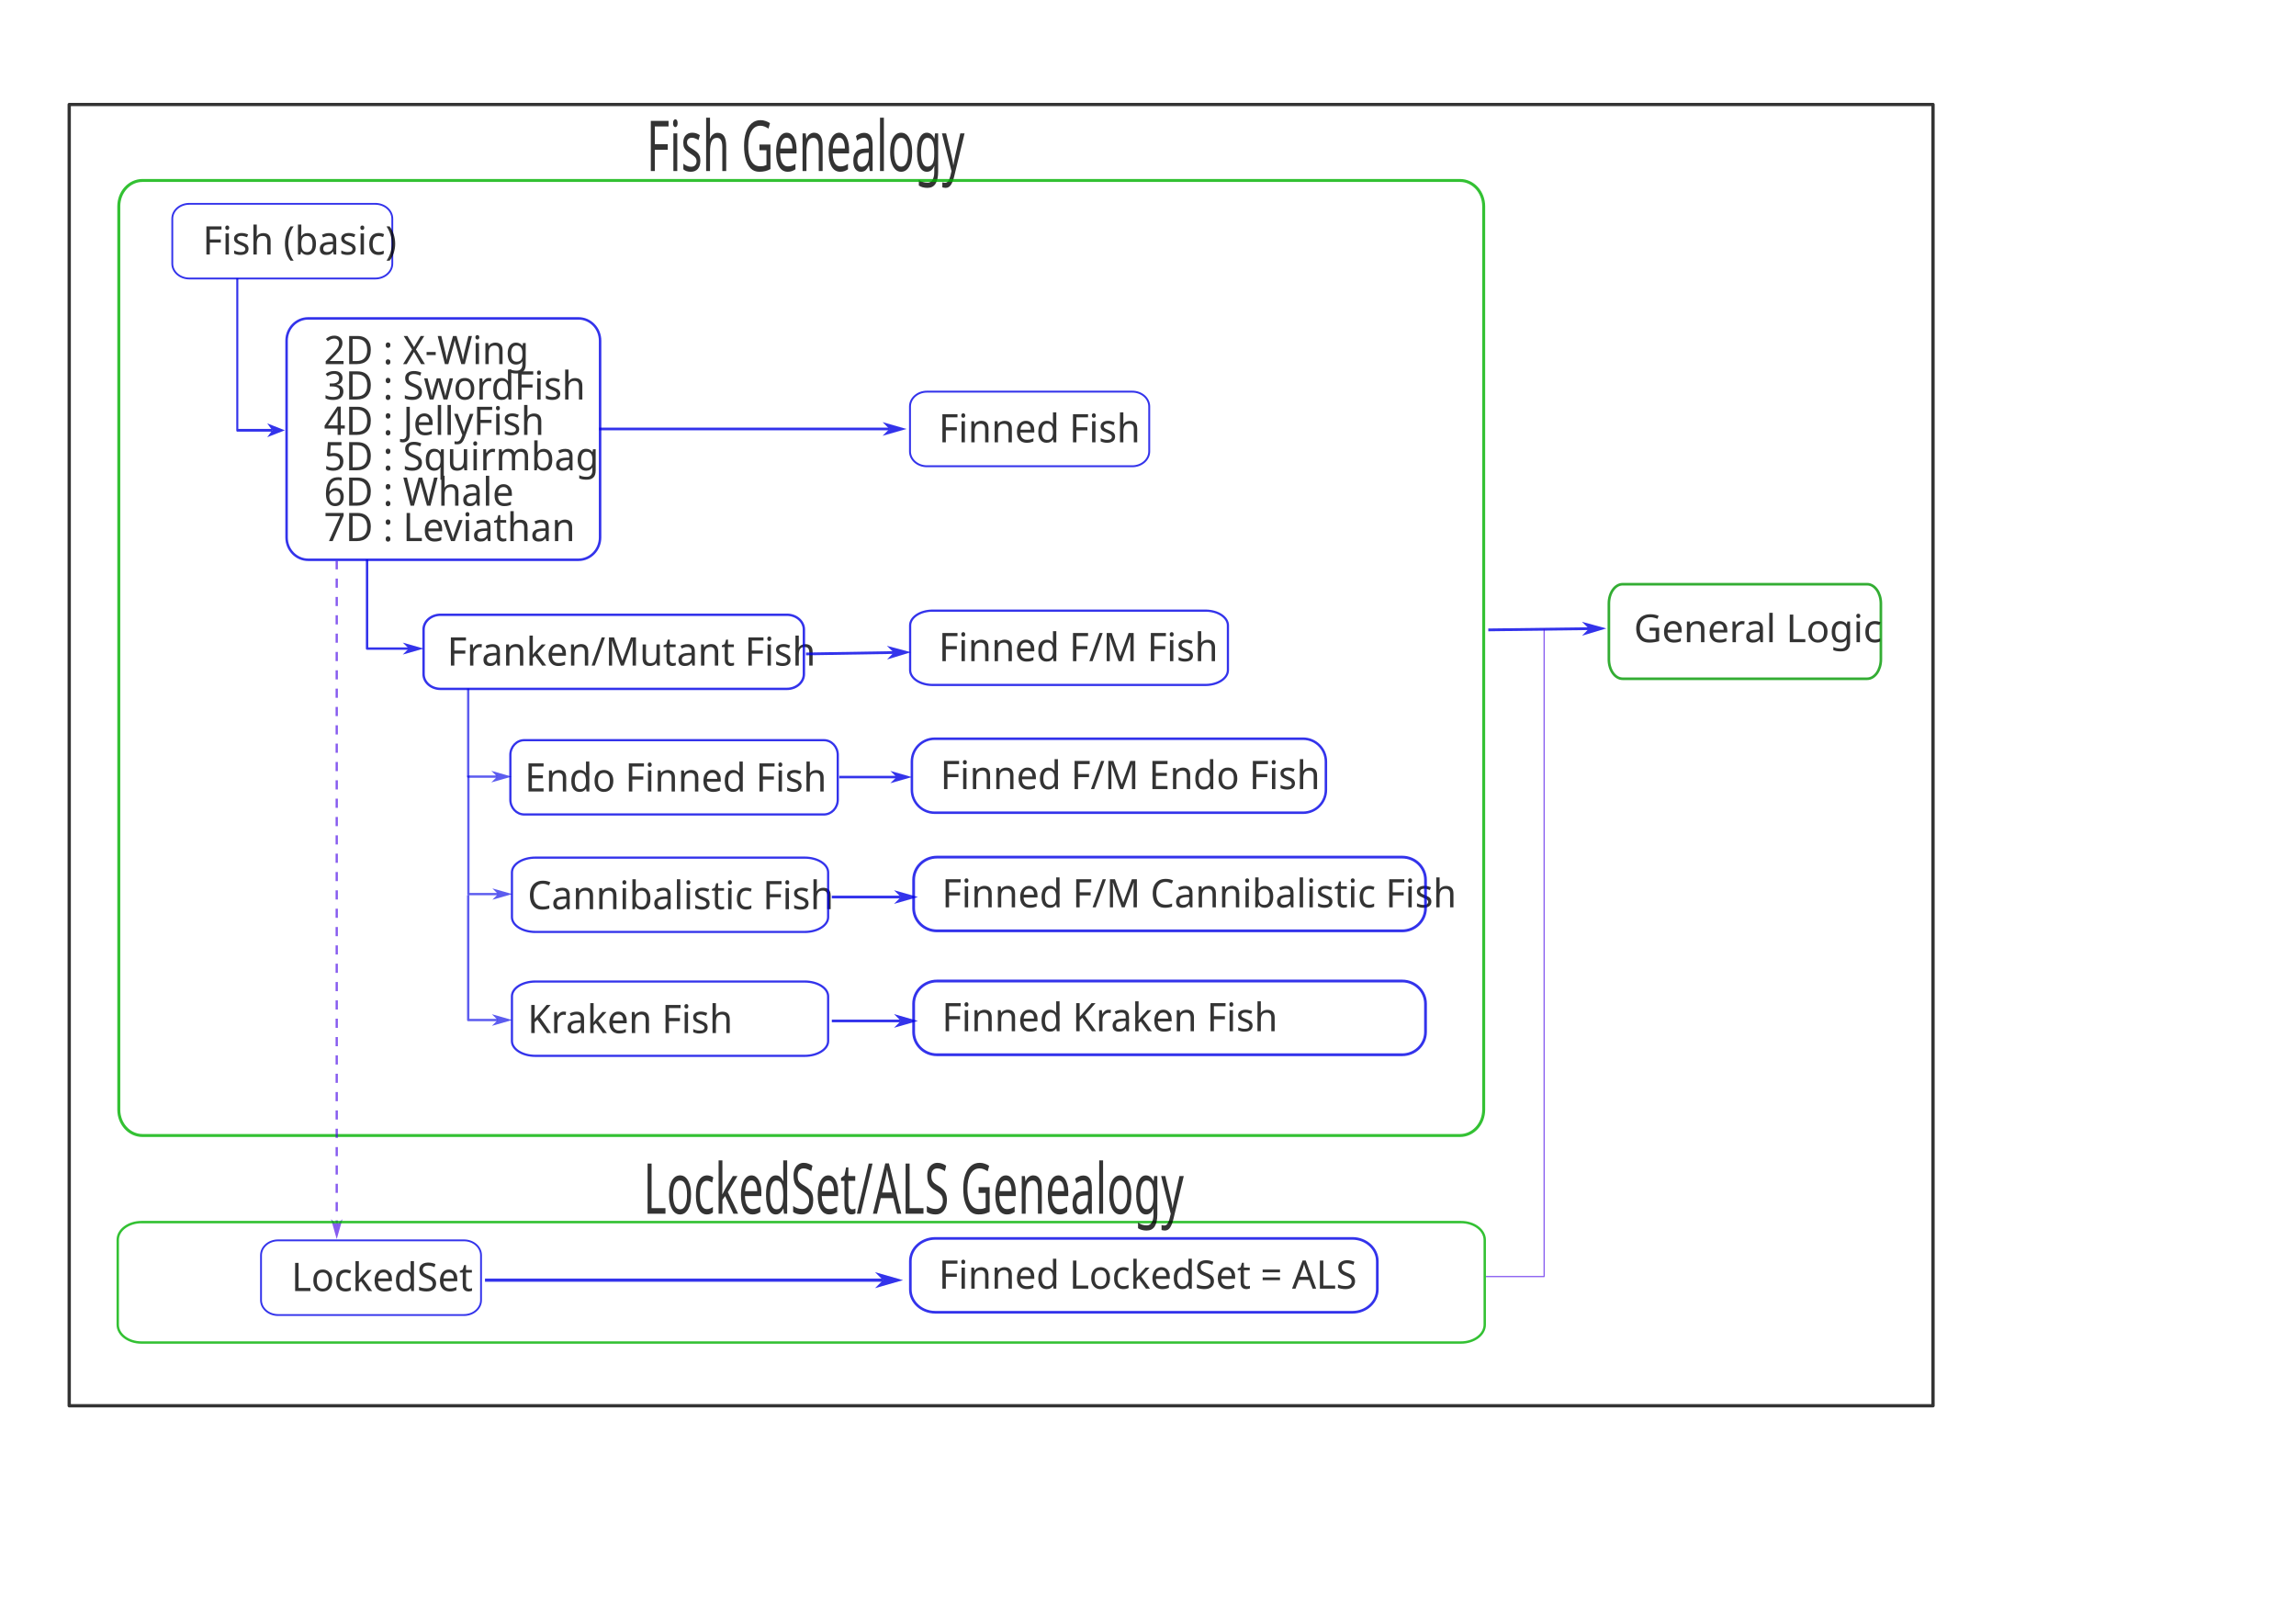
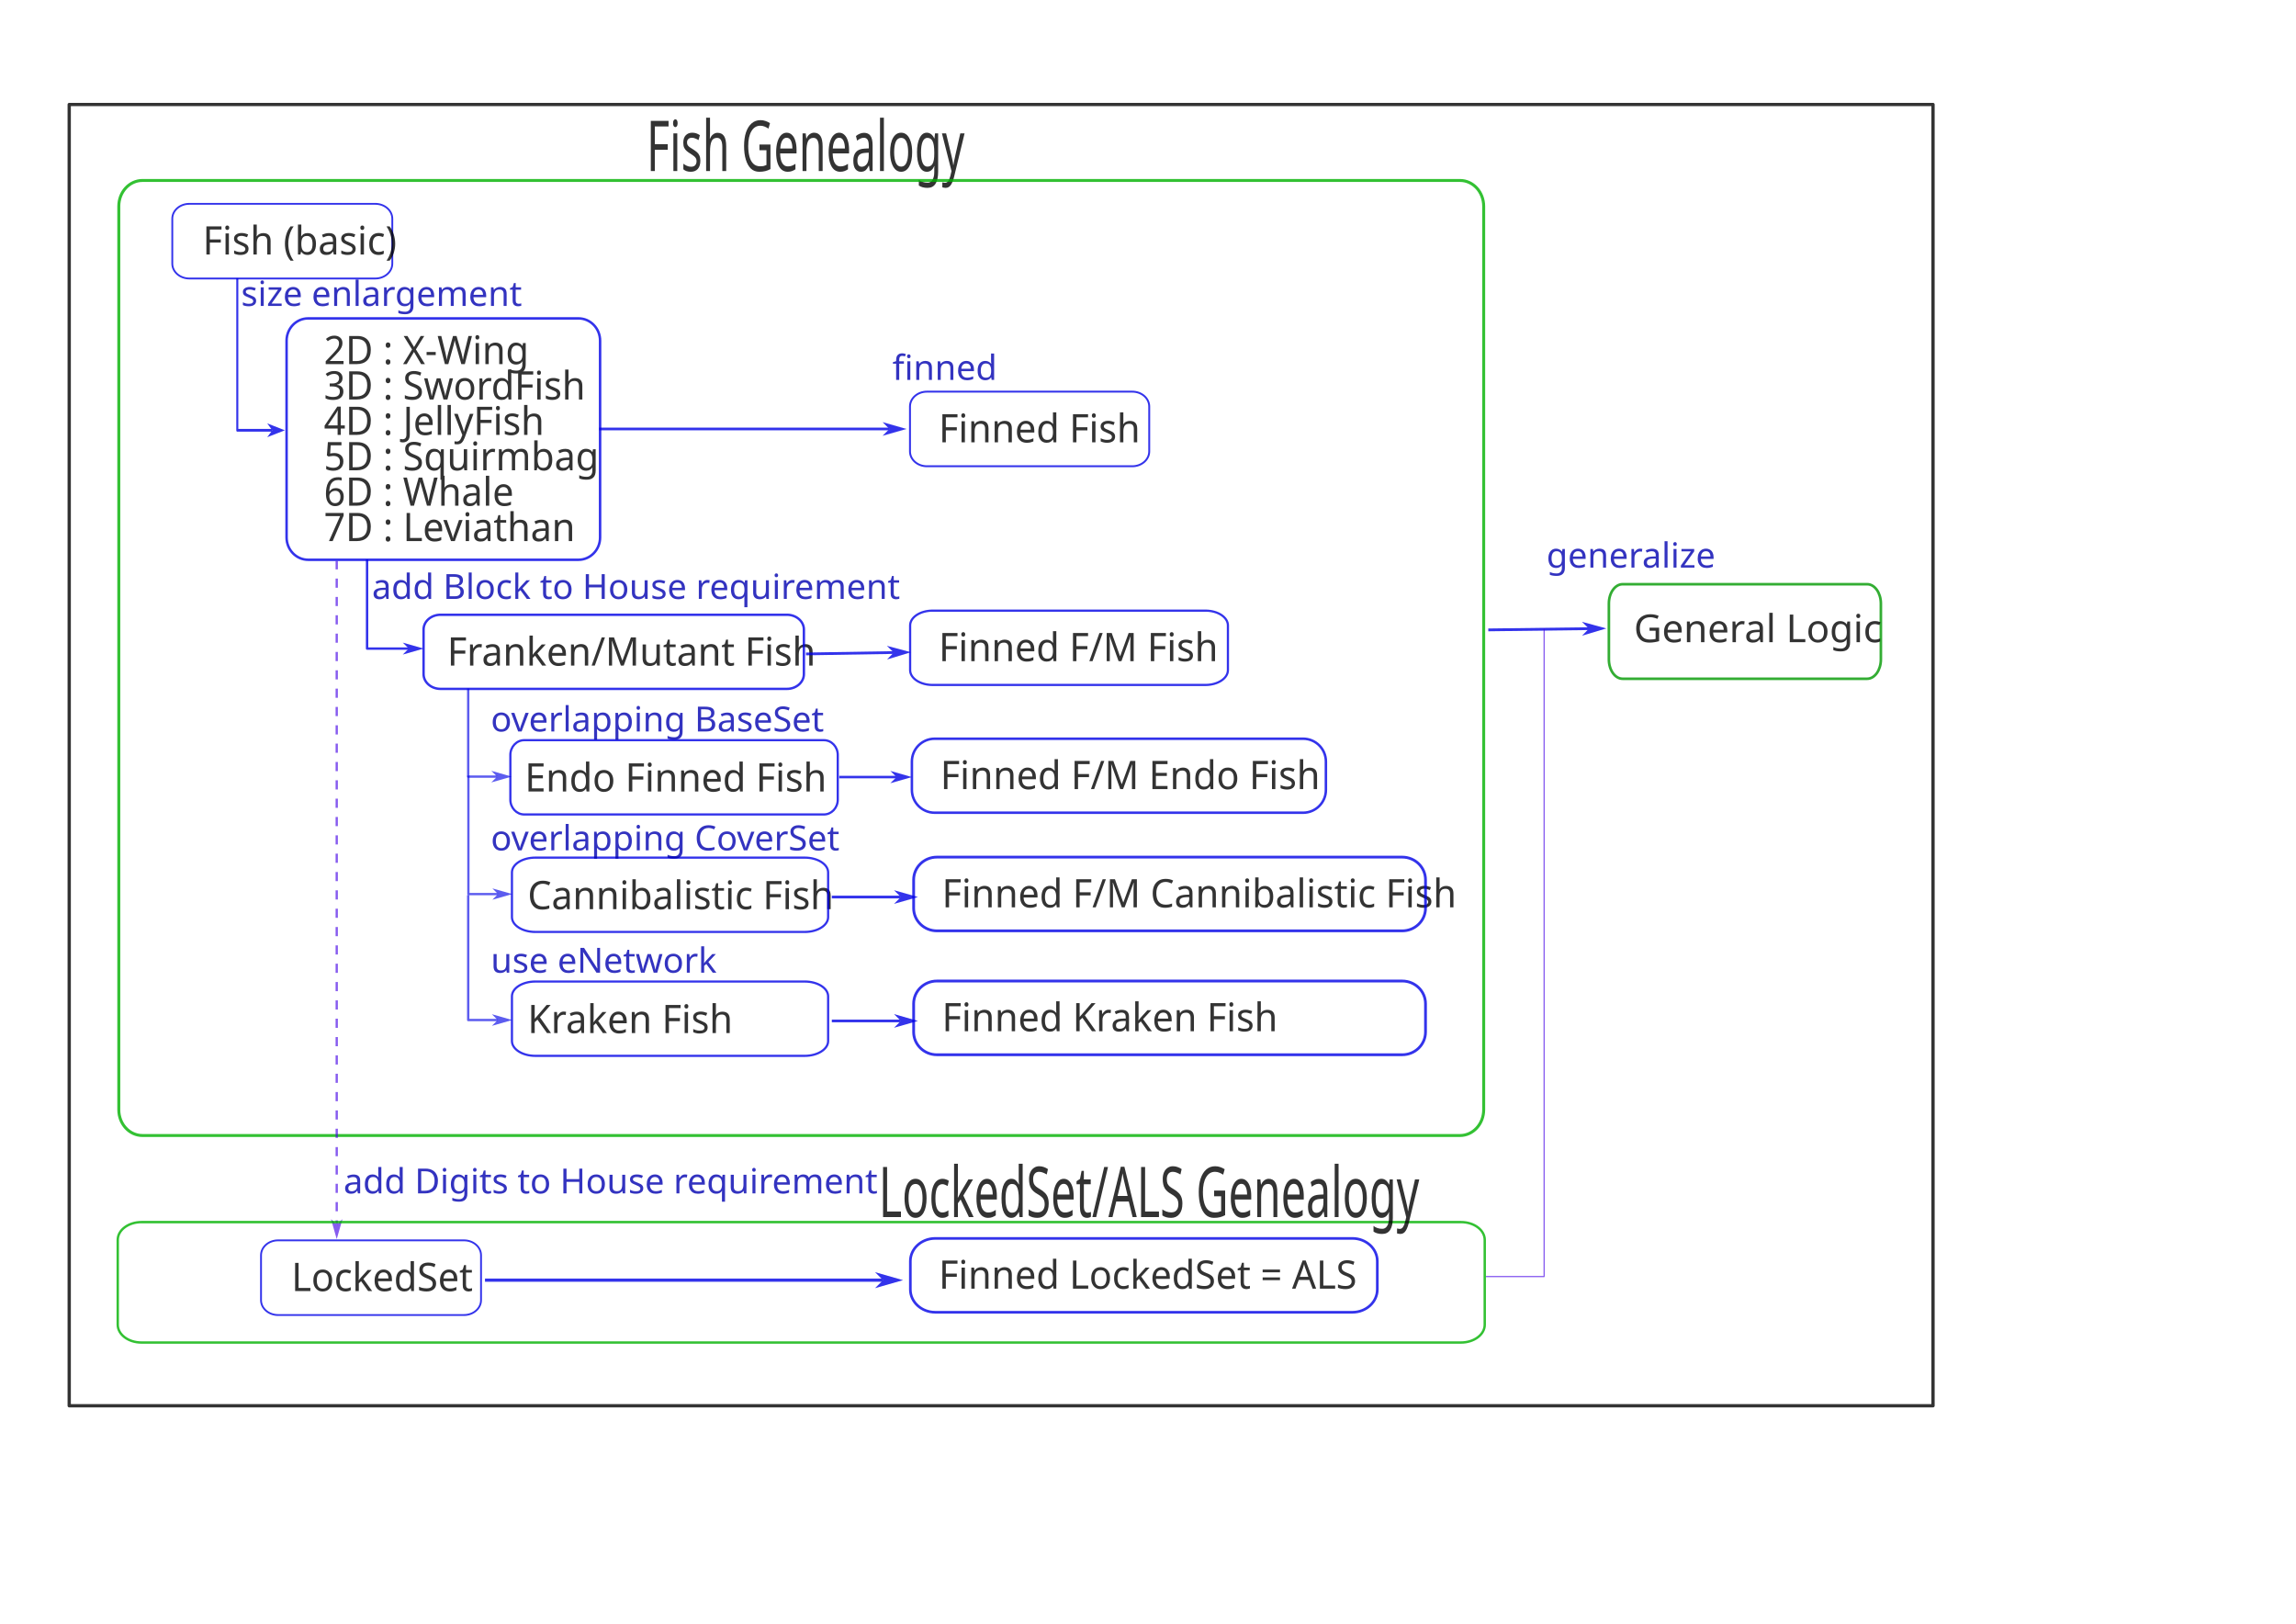
<svg xmlns="http://www.w3.org/2000/svg" width="420mm" height="297mm" viewBox="0 0 420 297" version="1.1" id="svg17372">
  <defs id="defs17369">
    <marker style="overflow:visible" id="marker14" refX="0" refY="0" orient="auto-start-reverse" markerWidth="1" markerHeight="1" viewBox="0 0 1 1" preserveAspectRatio="xMidYMid">
      <path style="fill:context-stroke;fill-rule:evenodd;stroke:none" d="M 0,0 5,-5 -12.5,0 5,5 Z" transform="scale(-0.5)" id="path14" />
    </marker>
    <marker style="overflow:visible" id="marker13" refX="0" refY="0" orient="auto-start-reverse" markerWidth="1" markerHeight="1" viewBox="0 0 1 1" preserveAspectRatio="xMidYMid">
      <path style="fill:context-stroke;fill-rule:evenodd;stroke:none" d="M 0,0 5,-5 -12.5,0 5,5 Z" transform="scale(-0.5)" id="path13" />
    </marker>
    <rect x="5.506" y="34.606" width="1.573" height="291.009" id="rect51" />
    <marker style="overflow:visible" id="marker48" refX="0" refY="0" orient="auto-start-reverse" markerWidth="1" markerHeight="1" viewBox="0 0 1 1" preserveAspectRatio="xMidYMid">
      <path style="fill:context-stroke;fill-rule:evenodd;stroke:none" d="M 0,0 5,-5 -12.5,0 5,5 Z" transform="scale(-0.5)" id="path48" />
    </marker>
    <marker style="overflow:visible" id="marker47" refX="0" refY="0" orient="auto-start-reverse" markerWidth="1" markerHeight="1" viewBox="0 0 1 1" preserveAspectRatio="xMidYMid">
      <path style="fill:context-stroke;fill-rule:evenodd;stroke:none" d="M 0,0 5,-5 -12.5,0 5,5 Z" transform="scale(-0.5)" id="path47" />
    </marker>
    <marker style="overflow:visible" id="marker44" refX="0" refY="0" orient="auto-start-reverse" markerWidth="1" markerHeight="1" viewBox="0 0 1 1" preserveAspectRatio="xMidYMid">
      <path style="fill:context-stroke;fill-rule:evenodd;stroke:none" d="M 0,0 5,-5 -12.5,0 5,5 Z" transform="scale(-0.5)" id="path44" />
    </marker>
    <marker style="overflow:visible" id="marker43" refX="0" refY="0" orient="auto-start-reverse" markerWidth="1" markerHeight="1" viewBox="0 0 1 1" preserveAspectRatio="xMidYMid">
      <path style="fill:context-stroke;fill-rule:evenodd;stroke:none" d="M 0,0 5,-5 -12.5,0 5,5 Z" transform="scale(-0.5)" id="path43" />
    </marker>
    <marker style="overflow:visible" id="marker42" refX="0" refY="0" orient="auto-start-reverse" markerWidth="1" markerHeight="1" viewBox="0 0 1 1" preserveAspectRatio="xMidYMid">
      <path style="fill:context-stroke;fill-rule:evenodd;stroke:none" d="M 0,0 5,-5 -12.5,0 5,5 Z" transform="scale(-0.5)" id="path42" />
    </marker>
    <marker style="overflow:visible" id="DartArrow" refX="0" refY="0" orient="auto-start-reverse" markerWidth="1" markerHeight="1" viewBox="0 0 1 1" preserveAspectRatio="xMidYMid">
      <path style="fill:context-stroke;fill-rule:evenodd;stroke:none" d="M 0,0 5,-5 -12.5,0 5,5 Z" transform="scale(-0.5)" id="path6" />
    </marker>
    <rect x="127.358" y="494.415" width="332.576" height="70.631" id="rect24" />
    <rect x="347.592" y="499.976" width="182.416" height="52.834" id="rect23" />
    <rect x="93.988" y="176.514" width="291.134" height="166.772" id="rect15" />
    <rect x="55.696" y="327.052" width="419.015" height="153.488" id="rect109" />
  </defs>
  <g id="layer1">
    <text xml:space="preserve" id="text1593" x="18.234" y="36.83" style="font-size:1.137px;fill:#000100;fill-opacity:1;stroke-width:0.095" />
    <text xml:space="preserve" style="font-size:5.644px;line-height:0.9;font-family:'MS UI Gothic';-inkscape-font-specification:'MS UI Gothic, Normal';opacity:0.8;fill:#00ff00;fill-opacity:1;stroke:#00aa00;stroke-width:0.5;stroke-linejoin:round;stroke-miterlimit:0.5;stroke-opacity:1;paint-order:stroke fill markers" x="33.185" y="12.435" id="text5469">
      <tspan id="tspan5467" style="stroke-width:0.5" x="33.185" y="12.435" />
    </text>
    <text xml:space="preserve" id="text6297" x="99.512" y="34.501" style="font-size:1.137px;fill:#000100;fill-opacity:1;stroke:#00aa00;stroke-width:0.095;stroke-opacity:1">
      <tspan id="tspan6299" x="99.512" y="34.501" />
      <tspan id="tspan6301" x="99.512" y="35.922">	</tspan>
    </text>
    <text xml:space="preserve" style="font-size:5.644px;line-height:0.9;font-family:'MS UI Gothic';-inkscape-font-specification:'MS UI Gothic, Normal';opacity:0.8;fill:#004918;fill-opacity:1;stroke:none;stroke-width:0.3;stroke-linejoin:round;stroke-miterlimit:0.5;stroke-dasharray:none;stroke-opacity:1;paint-order:normal" x="47.314" y="129.585" id="text71">
      <tspan id="tspan71" style="stroke-width:0.3" x="47.314" y="129.585" />
    </text>
    <text xml:space="preserve" style="font-size:5.644px;line-height:0.9;font-family:'MS UI Gothic';-inkscape-font-specification:'MS UI Gothic, Normal';opacity:0.8;fill:#004918;fill-opacity:1;stroke:none;stroke-width:0.3;stroke-linejoin:round;stroke-miterlimit:0.5;stroke-dasharray:none;stroke-opacity:1;paint-order:normal" x="40.65" y="141.337" id="text72">
      <tspan id="tspan72" style="stroke-width:0.3" x="40.65" y="141.337" />
    </text>
    <text xml:space="preserve" transform="scale(0.2645833)" id="text109" style="font-size:21.333px;line-height:0.9;font-family:'MS UI Gothic';-inkscape-font-specification:'MS UI Gothic, Normal';white-space:pre;shape-inside:url(#rect109);display:inline;opacity:0.8;fill:#000000;fill-opacity:1;stroke:none;stroke-width:1.134;stroke-linejoin:round;stroke-miterlimit:0.5;stroke-dasharray:none;stroke-opacity:1" />
    <text xml:space="preserve" style="font-style:normal;font-variant:normal;font-weight:normal;font-stretch:normal;font-size:7.056px;line-height:0.9;font-family:'MS UI Gothic';-inkscape-font-specification:'MS UI Gothic, Normal';font-variant-ligatures:normal;font-variant-caps:normal;font-variant-numeric:normal;font-variant-east-asian:normal;opacity:0.8;fill:#000000;fill-opacity:1;stroke:none;stroke-width:0.5;stroke-linejoin:round;stroke-miterlimit:0.5;stroke-dasharray:none" x="62.927" y="50.494" id="text4">
      <tspan id="tspan4" style="stroke-width:0.5" x="62.927" y="50.494" />
      <tspan style="stroke-width:0.5" id="tspan5" x="62.927" y="56.844" />
    </text>
    <text xml:space="preserve" transform="scale(0.2645833)" id="text15" style="font-style:normal;font-variant:normal;font-weight:normal;font-stretch:normal;font-size:26.667px;line-height:0.9;font-family:'MS UI Gothic';-inkscape-font-specification:'MS UI Gothic, Normal';font-variant-ligatures:normal;font-variant-caps:normal;font-variant-numeric:normal;font-variant-east-asian:normal;white-space:pre;shape-inside:url(#rect15);display:inline;opacity:0.8;fill:#000000;fill-opacity:1;stroke:none;stroke-width:1.89;stroke-linejoin:round;stroke-miterlimit:0.5;stroke-dasharray:none" />
    <text xml:space="preserve" transform="scale(0.2645833)" id="text22" style="font-style:normal;font-variant:normal;font-weight:normal;font-stretch:normal;font-size:26.667px;line-height:0.9;font-family:'MS UI Gothic';-inkscape-font-specification:'MS UI Gothic, Normal';font-variant-ligatures:normal;font-variant-caps:normal;font-variant-numeric:normal;font-variant-east-asian:normal;white-space:pre;shape-inside:url(#rect23);display:inline;opacity:0.8;fill:none;fill-opacity:1;stroke:#0000e6;stroke-width:1.89;stroke-linejoin:round;stroke-miterlimit:0.5;stroke-dasharray:none;stroke-opacity:1" />
    <text xml:space="preserve" transform="scale(0.2645833)" id="text23" style="font-style:normal;font-variant:normal;font-weight:normal;font-stretch:normal;font-size:26.667px;line-height:0.9;font-family:'MS UI Gothic';-inkscape-font-specification:'MS UI Gothic, Normal';font-variant-ligatures:normal;font-variant-caps:normal;font-variant-numeric:normal;font-variant-east-asian:normal;white-space:pre;shape-inside:url(#rect24);display:inline;opacity:0.8;fill:none;fill-opacity:1;stroke:#0000e6;stroke-width:1.89;stroke-linejoin:round;stroke-miterlimit:0.5;stroke-dasharray:none;stroke-opacity:1" />
    <text xml:space="preserve" transform="scale(0.2645833)" id="text51" style="font-style:normal;font-variant:normal;font-weight:normal;font-stretch:normal;font-size:26.667px;line-height:0.9;font-family:'MS UI Gothic';-inkscape-font-specification:'MS UI Gothic, Normal';font-variant-ligatures:normal;font-variant-caps:normal;font-variant-numeric:normal;font-variant-east-asian:normal;white-space:pre;shape-inside:url(#rect51);display:inline;opacity:0.8;fill:#000000;fill-opacity:1;stroke:none;stroke-width:1.89;stroke-linejoin:round;stroke-miterlimit:0.5;stroke-dasharray:none;stroke-opacity:1" />
    <text xml:space="preserve" style="font-style:normal;font-variant:normal;font-weight:normal;font-stretch:normal;font-size:10.211px;line-height:0.9;font-family:'MS UI Gothic';-inkscape-font-specification:'MS UI Gothic, Normal';font-variant-ligatures:normal;font-variant-caps:normal;font-variant-numeric:normal;font-variant-east-asian:normal;opacity:0.8;fill:#000000;fill-opacity:1;stroke:none;stroke-width:0.298;stroke-linejoin:round;stroke-miterlimit:0.5;stroke-dasharray:none" x="148.573" y="24.9" id="text1" transform="scale(0.7960115,1.256263)">
      <tspan id="tspan1" style="font-style:normal;font-variant:normal;font-weight:normal;font-stretch:normal;font-size:10.211px;font-family:'MS UI Gothic';-inkscape-font-specification:'MS UI Gothic, Normal';font-variant-ligatures:normal;font-variant-caps:normal;font-variant-numeric:normal;font-variant-east-asian:normal;fill:#000000;fill-opacity:1;stroke:none;stroke-width:0.298;stroke-dasharray:none" x="148.573" y="24.9">Fish Genealogy</tspan>
    </text>
    <text xml:space="preserve" style="font-style:normal;font-variant:normal;font-weight:normal;font-stretch:normal;font-size:7.056px;line-height:0.9;font-family:'MS UI Gothic';-inkscape-font-specification:'MS UI Gothic, Normal';font-variant-ligatures:normal;font-variant-caps:normal;font-variant-numeric:normal;font-variant-east-asian:normal;opacity:0.8;fill:#000000;fill-opacity:1;stroke:none;stroke-width:0.206;stroke-linejoin:round;stroke-miterlimit:0.5;stroke-dasharray:none" x="83.405" y="119.392" id="text17" transform="scale(0.9807978,1.019578)">
      <tspan id="tspan17" style="font-style:normal;font-variant:normal;font-weight:normal;font-stretch:normal;font-size:7.056px;font-family:'MS UI Gothic';-inkscape-font-specification:'MS UI Gothic, Normal';font-variant-ligatures:normal;font-variant-caps:normal;font-variant-numeric:normal;font-variant-east-asian:normal;fill:#000000;fill-opacity:1;stroke:none;stroke-width:0.206;stroke-dasharray:none" x="83.405" y="119.392">Franken/Mutant Fish</tspan>
    </text>
    <rect style="opacity:0.8;fill:none;fill-opacity:1;stroke:#0000e6;stroke-width:0.437;stroke-linejoin:round;stroke-miterlimit:0.5;stroke-dasharray:none;stroke-opacity:1" id="rect21" width="69.571" height="13.554" x="77.482" y="112.438" ry="2.7" rx="3.093" />
    <text xml:space="preserve" style="font-style:normal;font-variant:normal;font-weight:normal;font-stretch:normal;font-size:7.056px;line-height:0.9;font-family:'MS UI Gothic';-inkscape-font-specification:'MS UI Gothic, Normal';font-variant-ligatures:normal;font-variant-caps:normal;font-variant-numeric:normal;font-variant-east-asian:normal;opacity:0.8;fill:#000000;fill-opacity:1;stroke:none;stroke-width:0.206;stroke-linejoin:round;stroke-miterlimit:0.5;stroke-dasharray:none" x="175.08" y="79.346" id="text18" transform="scale(0.9807978,1.019578)">
      <tspan id="tspan18" style="font-style:normal;font-variant:normal;font-weight:normal;font-stretch:normal;font-size:7.056px;font-family:'MS UI Gothic';-inkscape-font-specification:'MS UI Gothic, Normal';font-variant-ligatures:normal;font-variant-caps:normal;font-variant-numeric:normal;font-variant-east-asian:normal;fill:#000000;fill-opacity:1;stroke:none;stroke-width:0.206;stroke-dasharray:none" x="175.08" y="79.346">Finned Fish</tspan>
    </text>
    <rect style="opacity:0.8;fill:none;fill-opacity:1;stroke:#0000e6;stroke-width:0.347;stroke-linejoin:round;stroke-miterlimit:0.5;stroke-dasharray:none;stroke-opacity:1" id="rect22" width="43.763" height="13.643" x="166.461" y="71.633" ry="2.718" rx="3.089" />
    <text xml:space="preserve" style="font-style:normal;font-variant:normal;font-weight:normal;font-stretch:normal;font-size:7.056px;line-height:0.9;font-family:'MS UI Gothic';-inkscape-font-specification:'MS UI Gothic, Normal';font-variant-ligatures:normal;font-variant-caps:normal;font-variant-numeric:normal;font-variant-east-asian:normal;opacity:0.8;fill:#000000;fill-opacity:1;stroke:none;stroke-width:0.206;stroke-linejoin:round;stroke-miterlimit:0.5;stroke-dasharray:none" x="60.403" y="65.315" id="text3" transform="scale(0.9807978,1.019578)">
      <tspan id="tspan3" style="font-style:normal;font-variant:normal;font-weight:normal;font-stretch:normal;font-size:7.056px;font-family:'MS UI Gothic';-inkscape-font-specification:'MS UI Gothic, Normal';font-variant-ligatures:normal;font-variant-caps:normal;font-variant-numeric:normal;font-variant-east-asian:normal;fill:#000000;fill-opacity:1;stroke:none;stroke-width:0.206;stroke-dasharray:none" x="60.403" y="65.315">2D : X-Wing</tspan>
      <tspan style="font-style:normal;font-variant:normal;font-weight:normal;font-stretch:normal;font-size:7.056px;font-family:'MS UI Gothic';-inkscape-font-specification:'MS UI Gothic, Normal';font-variant-ligatures:normal;font-variant-caps:normal;font-variant-numeric:normal;font-variant-east-asian:normal;fill:#000000;fill-opacity:1;stroke:none;stroke-width:0.206;stroke-dasharray:none" x="60.403" y="71.665" id="tspan7">3D : SwordFish</tspan>
      <tspan style="font-style:normal;font-variant:normal;font-weight:normal;font-stretch:normal;font-size:7.056px;font-family:'MS UI Gothic';-inkscape-font-specification:'MS UI Gothic, Normal';font-variant-ligatures:normal;font-variant-caps:normal;font-variant-numeric:normal;font-variant-east-asian:normal;fill:#000000;fill-opacity:1;stroke:none;stroke-width:0.206;stroke-dasharray:none" x="60.403" y="78.015" id="tspan8">4D : JellyFish</tspan>
      <tspan style="font-style:normal;font-variant:normal;font-weight:normal;font-stretch:normal;font-size:7.056px;font-family:'MS UI Gothic';-inkscape-font-specification:'MS UI Gothic, Normal';font-variant-ligatures:normal;font-variant-caps:normal;font-variant-numeric:normal;font-variant-east-asian:normal;fill:#000000;fill-opacity:1;stroke:none;stroke-width:0.206;stroke-dasharray:none" x="60.403" y="84.365" id="tspan9">5D : Squirmbag</tspan>
      <tspan style="font-style:normal;font-variant:normal;font-weight:normal;font-stretch:normal;font-size:7.056px;font-family:'MS UI Gothic';-inkscape-font-specification:'MS UI Gothic, Normal';font-variant-ligatures:normal;font-variant-caps:normal;font-variant-numeric:normal;font-variant-east-asian:normal;fill:#000000;fill-opacity:1;stroke:none;stroke-width:0.206;stroke-dasharray:none" x="60.403" y="90.715" id="tspan10">6D : Whale</tspan>
      <tspan style="font-style:normal;font-variant:normal;font-weight:normal;font-stretch:normal;font-size:7.056px;font-family:'MS UI Gothic';-inkscape-font-specification:'MS UI Gothic, Normal';font-variant-ligatures:normal;font-variant-caps:normal;font-variant-numeric:normal;font-variant-east-asian:normal;fill:#000000;fill-opacity:1;stroke:none;stroke-width:0.206;stroke-dasharray:none" x="60.403" y="97.065" id="tspan13">7D : Leviathan </tspan>
    </text>
    <rect style="opacity:0.8;fill:none;fill-opacity:1;stroke:#0000e6;stroke-width:0.455;stroke-linejoin:round;stroke-miterlimit:0.5;stroke-dasharray:none;stroke-opacity:1" id="rect27" width="57.348" height="44.15" x="52.424" y="58.232" ry="4.086" rx="3.954" />
    <path style="opacity:0.8;fill:none;fill-opacity:1;stroke:#0000e6;stroke-width:0.5;stroke-linejoin:round;stroke-miterlimit:0.5;stroke-dasharray:none;stroke-opacity:1;marker-end:url(#DartArrow)" d="m 32.961,53.414 c 0,9.172 0,18.344 0,27.517 0,0 8.682,0 8.682,0" id="path33" transform="matrix(0.7368879,0,0,1.010539,19.12006,-3.083677)" />
    <path style="opacity:0.8;fill:none;fill-opacity:1;stroke:#0000e6;stroke-width:0.437;stroke-linejoin:round;stroke-miterlimit:0.5;stroke-dasharray:none;stroke-opacity:1;marker-end:url(#marker43)" d="m 67.148,102.313 v 16.312 h 7.621" id="path34" />
    <text xml:space="preserve" style="font-style:normal;font-variant:normal;font-weight:normal;font-stretch:normal;font-size:7.056px;line-height:0.9;font-family:'MS UI Gothic';-inkscape-font-specification:'MS UI Gothic, Normal';font-variant-ligatures:normal;font-variant-caps:normal;font-variant-numeric:normal;font-variant-east-asian:normal;opacity:0.8;fill:#000000;fill-opacity:1;stroke:none;stroke-width:0.206;stroke-linejoin:round;stroke-miterlimit:0.5;stroke-dasharray:none" x="175.08" y="118.601" id="text36" transform="scale(0.9807978,1.019578)">
      <tspan id="tspan36" style="font-style:normal;font-variant:normal;font-weight:normal;font-stretch:normal;font-size:7.056px;font-family:'MS UI Gothic';-inkscape-font-specification:'MS UI Gothic, Normal';font-variant-ligatures:normal;font-variant-caps:normal;font-variant-numeric:normal;font-variant-east-asian:normal;fill:#000000;fill-opacity:1;stroke:none;stroke-width:0.206;stroke-dasharray:none" x="175.08" y="118.601">Finned F/M Fish</tspan>
    </text>
    <rect style="opacity:0.8;fill:none;fill-opacity:1;stroke:#0000e6;stroke-width:0.4;stroke-linejoin:round;stroke-miterlimit:0.5;stroke-dasharray:none;stroke-opacity:1" id="rect36" width="58.131" height="13.591" x="166.488" y="111.683" ry="2.708" rx="4.104" />
    <path style="opacity:0.8;fill:none;fill-opacity:1;stroke:#0000e6;stroke-width:0.5;stroke-linejoin:round;stroke-miterlimit:0.5;stroke-dasharray:none;stroke-opacity:1;marker-end:url(#marker42)" d="m 109.611,78.456 h 53.081" id="path38" />
    <path style="opacity:0.8;fill:none;fill-opacity:1;stroke:#0000e6;stroke-width:0.5;stroke-linejoin:round;stroke-miterlimit:0.5;stroke-dasharray:none;stroke-opacity:1;marker-end:url(#marker44)" d="m 147.442,119.603 16.057,-0.259" id="path39" />
    <text xml:space="preserve" style="font-style:normal;font-variant:normal;font-weight:normal;font-stretch:normal;font-size:7.056px;line-height:0.9;font-family:'MS UI Gothic';-inkscape-font-specification:'MS UI Gothic, Normal';font-variant-ligatures:normal;font-variant-caps:normal;font-variant-numeric:normal;font-variant-east-asian:normal;opacity:0.8;fill:#000000;fill-opacity:1;stroke:none;stroke-width:0.206;stroke-linejoin:round;stroke-miterlimit:0.5;stroke-dasharray:none" x="97.88" y="141.982" id="text19" transform="scale(0.9807978,1.019578)">
      <tspan id="tspan19" style="font-style:normal;font-variant:normal;font-weight:normal;font-stretch:normal;font-size:7.056px;font-family:'MS UI Gothic';-inkscape-font-specification:'MS UI Gothic, Normal';font-variant-ligatures:normal;font-variant-caps:normal;font-variant-numeric:normal;font-variant-east-asian:normal;fill:#000000;fill-opacity:1;stroke:none;stroke-width:0.206;stroke-dasharray:none" x="97.88" y="141.982">Endo Finned Fish</tspan>
    </text>
    <rect style="opacity:0.8;fill:none;fill-opacity:1;stroke:#0000e6;stroke-width:0.406;stroke-linejoin:round;stroke-miterlimit:0.5;stroke-dasharray:none;stroke-opacity:1" id="rect25" width="59.891" height="13.585" x="93.358" y="135.377" ry="2.707" rx="2.536" />
    <text xml:space="preserve" style="font-style:normal;font-variant:normal;font-weight:normal;font-stretch:normal;font-size:7.056px;line-height:0.9;font-family:'MS UI Gothic';-inkscape-font-specification:'MS UI Gothic, Normal';font-variant-ligatures:normal;font-variant-caps:normal;font-variant-numeric:normal;font-variant-east-asian:normal;opacity:0.8;fill:#000000;fill-opacity:1;stroke:none;stroke-width:0.206;stroke-linejoin:round;stroke-miterlimit:0.5;stroke-dasharray:none" x="175.38" y="141.549" id="text37" transform="scale(0.9807978,1.019578)">
      <tspan id="tspan37" style="font-style:normal;font-variant:normal;font-weight:normal;font-stretch:normal;font-size:7.056px;font-family:'MS UI Gothic';-inkscape-font-specification:'MS UI Gothic, Normal';font-variant-ligatures:normal;font-variant-caps:normal;font-variant-numeric:normal;font-variant-east-asian:normal;fill:#000000;fill-opacity:1;stroke:none;stroke-width:0.206;stroke-dasharray:none" x="175.38" y="141.549">Finned F/M Endo Fish</tspan>
    </text>
    <rect style="opacity:0.8;fill:none;fill-opacity:1;stroke:#0000e6;stroke-width:0.455;stroke-linejoin:round;stroke-miterlimit:0.5;stroke-dasharray:none;stroke-opacity:1" id="rect37" width="75.733" height="13.535" x="166.81" y="135.108" ry="4.168" rx="4.169" />
    <path style="opacity:0.8;fill:none;fill-opacity:1;stroke:#0000e6;stroke-width:0.45;stroke-linejoin:round;stroke-miterlimit:0.5;stroke-dasharray:none;stroke-opacity:1;marker-end:url(#marker47)" d="m 153.522,142.122 h 10.474" id="path40" />
    <text xml:space="preserve" style="font-style:normal;font-variant:normal;font-weight:normal;font-stretch:normal;font-size:7.056px;line-height:0.9;font-family:'MS UI Gothic';-inkscape-font-specification:'MS UI Gothic, Normal';font-variant-ligatures:normal;font-variant-caps:normal;font-variant-numeric:normal;font-variant-east-asian:normal;opacity:0.8;fill:#000000;fill-opacity:1;stroke:none;stroke-width:0.206;stroke-linejoin:round;stroke-miterlimit:0.5;stroke-dasharray:none" x="98.398" y="163.094" id="text20" transform="scale(0.9807978,1.019578)">
      <tspan id="tspan20" style="font-style:normal;font-variant:normal;font-weight:normal;font-stretch:normal;font-size:7.056px;font-family:'MS UI Gothic';-inkscape-font-specification:'MS UI Gothic, Normal';font-variant-ligatures:normal;font-variant-caps:normal;font-variant-numeric:normal;font-variant-east-asian:normal;fill:#000000;fill-opacity:1;stroke:none;stroke-width:0.206;stroke-dasharray:none" x="98.398" y="163.094">Cannibalistic Fish</tspan>
    </text>
    <rect style="opacity:0.8;fill:none;fill-opacity:1;stroke:#0000e6;stroke-width:0.399;stroke-linejoin:round;stroke-miterlimit:0.5;stroke-dasharray:none;stroke-opacity:1" id="rect26" width="57.838" height="13.592" x="93.649" y="156.857" ry="2.708" rx="4.276" />
    <text xml:space="preserve" style="font-style:normal;font-variant:normal;font-weight:normal;font-stretch:normal;font-size:7.056px;line-height:0.9;font-family:'MS UI Gothic';-inkscape-font-specification:'MS UI Gothic, Normal';font-variant-ligatures:normal;font-variant-caps:normal;font-variant-numeric:normal;font-variant-east-asian:normal;opacity:0.8;fill:#000000;fill-opacity:1;stroke:none;stroke-width:0.206;stroke-linejoin:round;stroke-miterlimit:0.5;stroke-dasharray:none" x="175.68" y="162.764" id="text38" transform="scale(0.9807978,1.019578)">
      <tspan id="tspan38" style="font-style:normal;font-variant:normal;font-weight:normal;font-stretch:normal;font-size:7.056px;font-family:'MS UI Gothic';-inkscape-font-specification:'MS UI Gothic, Normal';font-variant-ligatures:normal;font-variant-caps:normal;font-variant-numeric:normal;font-variant-east-asian:normal;fill:#000000;fill-opacity:1;stroke:none;stroke-width:0.206;stroke-dasharray:none" x="175.68" y="162.764">Finned F/M Cannibalistic Fish</tspan>
    </text>
    <rect style="opacity:0.8;fill:none;fill-opacity:1;stroke:#0000e6;stroke-width:0.505;stroke-linejoin:round;stroke-miterlimit:0.5;stroke-dasharray:none;stroke-opacity:1" id="rect38" width="93.635" height="13.485" x="167.129" y="156.763" ry="4.158" rx="4.256" />
    <path style="opacity:0.8;fill:none;fill-opacity:1;stroke:#0000e6;stroke-width:0.5;stroke-linejoin:round;stroke-miterlimit:0.5;stroke-dasharray:none;stroke-opacity:1;marker-end:url(#marker48)" d="m 152.163,164.065 h 12.627" id="path41" />
    <rect style="opacity:0.8;fill:none;fill-opacity:1;stroke:#00b100;stroke-width:0.542;stroke-linejoin:round;stroke-miterlimit:0.5;stroke-dasharray:none;stroke-opacity:1" id="rect48" width="249.675" height="174.673" x="21.731" y="33.007" rx="4.327" ry="4.715" />
    <rect style="opacity:0.8;fill:none;fill-opacity:1;stroke:#009900;stroke-width:0.481;stroke-linejoin:round;stroke-miterlimit:0.5;stroke-dasharray:none;stroke-opacity:1" id="rect50" width="49.755" height="17.291" x="294.308" y="106.851" rx="2.504" ry="3.542" />
    <text xml:space="preserve" style="font-style:normal;font-variant:normal;font-weight:normal;font-stretch:normal;font-size:7.056px;line-height:0.9;font-family:'MS UI Gothic';-inkscape-font-specification:'MS UI Gothic, Normal';font-variant-ligatures:normal;font-variant-caps:normal;font-variant-numeric:normal;font-variant-east-asian:normal;opacity:0.8;fill:#000000;fill-opacity:1;stroke:none;stroke-width:0.5;stroke-linejoin:round;stroke-miterlimit:0.5;stroke-dasharray:none;stroke-opacity:1" x="298.873" y="117.454" id="text50">
      <tspan id="tspan50" style="fill:#000000;fill-opacity:1;stroke:none;stroke-width:0.5" x="298.873" y="117.454">General Logic</tspan>
    </text>
    <path style="opacity:0.8;fill:none;fill-opacity:1;stroke:#0000e6;stroke-width:0.509;stroke-linejoin:round;stroke-miterlimit:0.5;stroke-dasharray:none;stroke-opacity:1;marker-end:url(#marker44)" d="m 272.248,115.205 18.41,-0.227" id="path51" />
    <rect style="opacity:0.8;fill:none;fill-opacity:1;stroke:#000000;stroke-width:0.601;stroke-linejoin:round;stroke-miterlimit:0.5;stroke-dasharray:none;stroke-opacity:1" id="rect52" width="340.94" height="237.992" x="12.661" y="19.113" rx="0.403" ry="0" />
    <text xml:space="preserve" style="font-style:normal;font-variant:normal;font-weight:normal;font-stretch:normal;font-size:7.056px;line-height:0.9;font-family:'MS UI Gothic';-inkscape-font-specification:'MS UI Gothic, Normal';font-variant-ligatures:normal;font-variant-caps:normal;font-variant-numeric:normal;font-variant-east-asian:normal;opacity:0.8;fill:#000000;fill-opacity:1;stroke:none;stroke-width:0.206;stroke-linejoin:round;stroke-miterlimit:0.5;stroke-dasharray:none" x="98.398" y="185.319" id="text2" transform="scale(0.9807978,1.019578)">
      <tspan id="tspan2" style="font-style:normal;font-variant:normal;font-weight:normal;font-stretch:normal;font-size:7.056px;font-family:'MS UI Gothic';-inkscape-font-specification:'MS UI Gothic, Normal';font-variant-ligatures:normal;font-variant-caps:normal;font-variant-numeric:normal;font-variant-east-asian:normal;fill:#000000;fill-opacity:1;stroke:none;stroke-width:0.206;stroke-dasharray:none" x="98.398" y="185.319">Kraken Fish</tspan>
    </text>
    <rect style="opacity:0.8;fill:none;fill-opacity:1;stroke:#0000e6;stroke-width:0.399;stroke-linejoin:round;stroke-miterlimit:0.5;stroke-dasharray:none;stroke-opacity:1" id="rect2" width="57.838" height="13.592" x="93.649" y="179.518" ry="2.708" rx="4.276" />
    <text xml:space="preserve" style="font-style:normal;font-variant:normal;font-weight:normal;font-stretch:normal;font-size:7.056px;line-height:0.9;font-family:'MS UI Gothic';-inkscape-font-specification:'MS UI Gothic, Normal';font-variant-ligatures:normal;font-variant-caps:normal;font-variant-numeric:normal;font-variant-east-asian:normal;opacity:0.8;fill:#000000;fill-opacity:1;stroke:none;stroke-width:0.206;stroke-linejoin:round;stroke-miterlimit:0.5;stroke-dasharray:none" x="175.68" y="184.989" id="text6" transform="scale(0.9807978,1.019578)">
      <tspan id="tspan6" style="font-style:normal;font-variant:normal;font-weight:normal;font-stretch:normal;font-size:7.056px;font-family:'MS UI Gothic';-inkscape-font-specification:'MS UI Gothic, Normal';font-variant-ligatures:normal;font-variant-caps:normal;font-variant-numeric:normal;font-variant-east-asian:normal;fill:#000000;fill-opacity:1;stroke:none;stroke-width:0.206;stroke-dasharray:none" x="175.68" y="184.989">Finned Kraken Fish</tspan>
    </text>
    <rect style="opacity:0.8;fill:none;fill-opacity:1;stroke:#0000e6;stroke-width:0.505;stroke-linejoin:round;stroke-miterlimit:0.5;stroke-dasharray:none;stroke-opacity:1" id="rect6" width="93.635" height="13.485" x="167.129" y="179.424" ry="4.158" rx="4.256" />
    <path style="opacity:0.8;fill:none;fill-opacity:1;stroke:#0000e6;stroke-width:0.5;stroke-linejoin:round;stroke-miterlimit:0.5;stroke-dasharray:none;stroke-opacity:1;marker-end:url(#marker48)" d="m 152.163,186.725 h 12.627" id="path7" />
    <path style="opacity:0.8;fill:none;stroke:#0000e6;stroke-width:0.425;stroke-linejoin:round;stroke-miterlimit:0.5;stroke-opacity:0.8;marker-end:url(#marker13)" d="m 85.649,125.92 v 16.121 h 5.289 v 0" id="path10" />
    <path style="opacity:0.8;fill:none;stroke:#0000e6;stroke-width:0.425;stroke-linejoin:round;stroke-miterlimit:0.5;stroke-opacity:0.8;marker-end:url(#marker14)" d="m 85.649,163.709 v 22.851 h 5.395" id="path12" />
    <path style="opacity:0.8;fill:none;stroke:#0000e6;stroke-width:0.415;stroke-linejoin:round;stroke-miterlimit:0.5;stroke-opacity:0.8;marker-end:url(#marker14)" d="m 85.682,141.848 v 21.674 h 5.424" id="path15" />
    <g id="g11" transform="translate(14.15064,188.9526)">
      <rect style="opacity:0.8;fill:none;fill-opacity:1;stroke:#0000e6;stroke-width:0.333;stroke-linejoin:round;stroke-miterlimit:0.5;stroke-dasharray:none;stroke-opacity:1" id="rect1" width="40.245" height="13.657" x="33.598" y="37.904" ry="2.721" rx="3.113" />
      <text xml:space="preserve" style="font-style:normal;font-variant:normal;font-weight:normal;font-stretch:normal;font-size:7.056px;line-height:0.9;font-family:'MS UI Gothic';-inkscape-font-specification:'MS UI Gothic, Normal';font-variant-ligatures:normal;font-variant-caps:normal;font-variant-numeric:normal;font-variant-east-asian:normal;opacity:0.8;fill:#000000;fill-opacity:1;stroke:none;stroke-width:0.206;stroke-linejoin:round;stroke-miterlimit:0.5;stroke-dasharray:none" x="39.931" y="46.271" id="text11" transform="scale(0.9807978,1.019578)">
        <tspan id="tspan11" style="font-style:normal;font-variant:normal;font-weight:normal;font-stretch:normal;font-size:7.056px;font-family:'MS UI Gothic';-inkscape-font-specification:'MS UI Gothic, Normal';font-variant-ligatures:normal;font-variant-caps:normal;font-variant-numeric:normal;font-variant-east-asian:normal;fill:#000000;fill-opacity:1;stroke:none;stroke-width:0.206;stroke-dasharray:none" x="39.931" y="46.271">LockedSet</tspan>
        <tspan style="font-style:normal;font-variant:normal;font-weight:normal;font-stretch:normal;font-size:7.056px;font-family:'MS UI Gothic';-inkscape-font-specification:'MS UI Gothic, Normal';font-variant-ligatures:normal;font-variant-caps:normal;font-variant-numeric:normal;font-variant-east-asian:normal;fill:#000000;fill-opacity:1;stroke:none;stroke-width:0.206;stroke-dasharray:none" x="39.931" y="52.621" id="tspan16" />
      </text>
    </g>
    <path style="opacity:0.8;fill:none;fill-opacity:1;stroke:#4400e6;stroke-width:0.419;stroke-linejoin:round;stroke-miterlimit:0.5;stroke-dasharray:1.677, 1.677;stroke-dashoffset:0.126;stroke-opacity:0.8;marker-end:url(#marker42)" d="M 61.597,102.592 V 224.013" id="path16" />
    <g id="g1" transform="translate(-2.080976,-0.6242928)">
      <rect style="opacity:0.8;fill:none;fill-opacity:1;stroke:#0000e6;stroke-width:0.333;stroke-linejoin:round;stroke-miterlimit:0.5;stroke-dasharray:none;stroke-opacity:1" id="rect20" width="40.245" height="13.657" x="33.598" y="37.904" ry="2.721" rx="3.113" />
      <text xml:space="preserve" style="font-style:normal;font-variant:normal;font-weight:normal;font-stretch:normal;font-size:7.056px;line-height:0.9;font-family:'MS UI Gothic';-inkscape-font-specification:'MS UI Gothic, Normal';font-variant-ligatures:normal;font-variant-caps:normal;font-variant-numeric:normal;font-variant-east-asian:normal;opacity:0.8;fill:#000000;fill-opacity:1;stroke:none;stroke-width:0.206;stroke-linejoin:round;stroke-miterlimit:0.5;stroke-dasharray:none" x="39.931" y="46.271" id="text1-3" transform="scale(0.9807978,1.019578)">
        <tspan id="tspan1-3" style="font-style:normal;font-variant:normal;font-weight:normal;font-stretch:normal;font-size:7.056px;font-family:'MS UI Gothic';-inkscape-font-specification:'MS UI Gothic, Normal';font-variant-ligatures:normal;font-variant-caps:normal;font-variant-numeric:normal;font-variant-east-asian:normal;fill:#000000;fill-opacity:1;stroke:none;stroke-width:0.206;stroke-dasharray:none" x="39.931" y="46.271">Fish (basic)</tspan>
      </text>
    </g>
    <path style="opacity:0.8;fill:none;fill-opacity:1;stroke:#4400e6;stroke-width:0.22;stroke-linejoin:round;stroke-miterlimit:0.5;stroke-dasharray:none;stroke-dashoffset:0.132;stroke-opacity:0.8" d="M 271.826,233.473 H 282.464 V 114.976" id="path17" />
    <text xml:space="preserve" style="font-style:normal;font-variant:normal;font-weight:normal;font-stretch:normal;font-size:7.056px;line-height:0.9;font-family:'MS UI Gothic';-inkscape-font-specification:'MS UI Gothic, Normal';font-variant-ligatures:normal;font-variant-caps:normal;font-variant-numeric:normal;font-variant-east-asian:normal;opacity:0.8;fill:#000000;fill-opacity:1;stroke:none;stroke-width:0.206;stroke-linejoin:round;stroke-miterlimit:0.5;stroke-dasharray:none" x="175.08" y="231.172" id="text21" transform="scale(0.9807978,1.019578)">
      <tspan id="tspan21" style="font-style:normal;font-variant:normal;font-weight:normal;font-stretch:normal;font-size:7.056px;font-family:'MS UI Gothic';-inkscape-font-specification:'MS UI Gothic, Normal';font-variant-ligatures:normal;font-variant-caps:normal;font-variant-numeric:normal;font-variant-east-asian:normal;fill:#000000;fill-opacity:1;stroke:none;stroke-width:0.206;stroke-dasharray:none" x="175.08" y="231.172">Finned LockedSet = ALS</tspan>
    </text>
    <rect style="opacity:0.8;fill:none;fill-opacity:1;stroke:#0000e6;stroke-width:0.483;stroke-linejoin:round;stroke-miterlimit:0.5;stroke-dasharray:none;stroke-opacity:1" id="rect28" width="85.417" height="13.507" x="166.529" y="226.5" ry="4.163" rx="4.558" />
    <path style="opacity:0.8;fill:none;fill-opacity:1;stroke:#0000e6;stroke-width:0.586;stroke-linejoin:round;stroke-miterlimit:0.5;stroke-dasharray:none;stroke-opacity:1;marker-end:url(#marker42)" d="M 88.716,234.138 H 161.53" id="path28" />
    <rect style="opacity:0.8;fill:none;fill-opacity:1;stroke:#00b100;stroke-width:0.438;stroke-linejoin:round;stroke-miterlimit:0.5;stroke-dasharray:none;stroke-opacity:1" id="rect29" width="250.059" height="22.024" x="21.539" y="223.518" rx="4.334" ry="3.256" />
-     <text xml:space="preserve" style="font-style:normal;font-variant:normal;font-weight:normal;font-stretch:normal;font-size:10.211px;line-height:0.9;font-family:'MS UI Gothic';-inkscape-font-specification:'MS UI Gothic, Normal';font-variant-ligatures:normal;font-variant-caps:normal;font-variant-numeric:normal;font-variant-east-asian:normal;opacity:0.8;fill:#000000;fill-opacity:1;stroke:none;stroke-width:0.298;stroke-linejoin:round;stroke-miterlimit:0.5;stroke-dasharray:none" x="147.833" y="176.701" id="text29" transform="scale(0.7960115,1.256263)">
-       <tspan id="tspan29" style="font-style:normal;font-variant:normal;font-weight:normal;font-stretch:normal;font-size:10.211px;font-family:'MS UI Gothic';-inkscape-font-specification:'MS UI Gothic, Normal';font-variant-ligatures:normal;font-variant-caps:normal;font-variant-numeric:normal;font-variant-east-asian:normal;fill:#000000;fill-opacity:1;stroke:none;stroke-width:0.298;stroke-dasharray:none" x="147.833" y="176.701">LockedSet/ALS Genealogy</tspan>
+     <text xml:space="preserve" style="font-style:normal;font-variant:normal;font-weight:normal;font-stretch:normal;font-size:10.211px;line-height:0.9;font-family:'MS UI Gothic';-inkscape-font-specification:'MS UI Gothic, Normal';font-variant-ligatures:normal;font-variant-caps:normal;font-variant-numeric:normal;font-variant-east-asian:normal;opacity:0.8;fill:#000000;fill-opacity:1;stroke:none;stroke-width:0.298;stroke-linejoin:round;stroke-miterlimit:0.5;stroke-dasharray:none" x="201.948" y="177.198" id="text29" transform="scale(0.7960115,1.256263)">
+       <tspan id="tspan29" style="font-style:normal;font-variant:normal;font-weight:normal;font-stretch:normal;font-size:10.211px;font-family:'MS UI Gothic';-inkscape-font-specification:'MS UI Gothic, Normal';font-variant-ligatures:normal;font-variant-caps:normal;font-variant-numeric:normal;font-variant-east-asian:normal;fill:#000000;fill-opacity:1;stroke:none;stroke-width:0.298;stroke-dasharray:none" x="201.948" y="177.198">LockedSet/ALS Genealogy</tspan>
+     </text>
+     <text xml:space="preserve" style="font-size:6.35px;line-height:0.9;font-family:'MS UI Gothic';-inkscape-font-specification:'MS UI Gothic, Normal';opacity:0.8;fill:#0000b0;fill-opacity:1;stroke:none;stroke-width:0.3;stroke-linejoin:round;stroke-miterlimit:0.5;stroke-dasharray:none;stroke-dashoffset:0.567;font-weight:normal;font-style:normal;font-stretch:normal;font-variant:normal;font-variant-ligatures:normal;font-variant-caps:normal;font-variant-numeric:normal;font-variant-east-asian:normal" x="44.107" y="55.952" id="text12">
+       <tspan id="tspan12" style="fill:#0000b0;fill-opacity:1;stroke:none;stroke-width:0.3;stroke-dasharray:none;-inkscape-font-specification:'MS UI Gothic, Normal';font-family:'MS UI Gothic';font-weight:normal;font-style:normal;font-stretch:normal;font-variant:normal;font-size:6.35px;font-variant-ligatures:normal;font-variant-caps:normal;font-variant-numeric:normal;font-variant-east-asian:normal" x="44.107" y="55.952">size enlargement</tspan>
+     </text>
+     <text xml:space="preserve" style="font-size:6.35px;line-height:0.9;font-family:'MS UI Gothic';-inkscape-font-specification:'MS UI Gothic, Normal';opacity:0.8;fill:#0000b0;fill-opacity:1;stroke:none;stroke-width:0.3;stroke-linejoin:round;stroke-miterlimit:0.5;stroke-dasharray:none;stroke-dashoffset:0.567;font-weight:normal;font-style:normal;font-stretch:normal;font-variant:normal;font-variant-ligatures:normal;font-variant-caps:normal;font-variant-numeric:normal;font-variant-east-asian:normal" x="68.038" y="109.537" id="text14">
+       <tspan id="tspan14" style="fill:#0000b0;fill-opacity:1;stroke:none;stroke-width:0.3;stroke-dasharray:none;-inkscape-font-specification:'MS UI Gothic, Normal';font-family:'MS UI Gothic';font-weight:normal;font-style:normal;font-stretch:normal;font-variant:normal;font-size:6.35px;font-variant-ligatures:normal;font-variant-caps:normal;font-variant-numeric:normal;font-variant-east-asian:normal" x="68.038" y="109.537">add Block to House requirement</tspan>
+     </text>
+     <text xml:space="preserve" style="font-size:6.35px;line-height:0.9;font-family:'MS UI Gothic';-inkscape-font-specification:'MS UI Gothic, Normal';opacity:0.8;fill:#0000b0;fill-opacity:1;stroke:none;stroke-width:0.3;stroke-linejoin:round;stroke-miterlimit:0.5;stroke-dasharray:none;stroke-dashoffset:0.567;font-weight:normal;font-style:normal;font-stretch:normal;font-variant:normal;font-variant-ligatures:normal;font-variant-caps:normal;font-variant-numeric:normal;font-variant-east-asian:normal" x="89.784" y="133.78" id="text16">
+       <tspan id="tspan15" style="fill:#0000b0;fill-opacity:1;stroke:none;stroke-width:0.3;stroke-dasharray:none;-inkscape-font-specification:'MS UI Gothic, Normal';font-family:'MS UI Gothic';font-weight:normal;font-style:normal;font-stretch:normal;font-variant:normal;font-size:6.35px;font-variant-ligatures:normal;font-variant-caps:normal;font-variant-numeric:normal;font-variant-east-asian:normal" x="89.784" y="133.78">overlapping BaseSet</tspan>
+     </text>
+     <text xml:space="preserve" style="font-size:6.35px;line-height:0.9;font-family:'MS UI Gothic';-inkscape-font-specification:'MS UI Gothic, Normal';opacity:0.8;fill:#0000b0;fill-opacity:1;stroke:none;stroke-width:0.3;stroke-linejoin:round;stroke-miterlimit:0.5;stroke-dasharray:none;stroke-dashoffset:0.567;font-weight:normal;font-style:normal;font-stretch:normal;font-variant:normal;font-variant-ligatures:normal;font-variant-caps:normal;font-variant-numeric:normal;font-variant-east-asian:normal" x="89.784" y="155.526" id="text24">
+       <tspan id="tspan22" style="fill:#0000b0;fill-opacity:1;stroke:none;stroke-width:0.3;stroke-dasharray:none;-inkscape-font-specification:'MS UI Gothic, Normal';font-family:'MS UI Gothic';font-weight:normal;font-style:normal;font-stretch:normal;font-variant:normal;font-size:6.35px;font-variant-ligatures:normal;font-variant-caps:normal;font-variant-numeric:normal;font-variant-east-asian:normal" x="89.784" y="155.526">overlapping CoverSet</tspan>
+     </text>
+     <text xml:space="preserve" style="font-size:6.35px;line-height:0.9;font-family:'MS UI Gothic';-inkscape-font-specification:'MS UI Gothic, Normal';opacity:0.8;fill:#0000b0;fill-opacity:1;stroke:none;stroke-width:0.3;stroke-linejoin:round;stroke-miterlimit:0.5;stroke-dasharray:none;stroke-dashoffset:0.567;font-weight:normal;font-style:normal;font-stretch:normal;font-variant:normal;font-variant-ligatures:normal;font-variant-caps:normal;font-variant-numeric:normal;font-variant-east-asian:normal" x="163.243" y="69.478" id="text25">
+       <tspan id="tspan24" style="fill:#0000b0;fill-opacity:1;stroke:none;stroke-width:0.3;stroke-dasharray:none;-inkscape-font-specification:'MS UI Gothic, Normal';font-family:'MS UI Gothic';font-weight:normal;font-style:normal;font-stretch:normal;font-variant:normal;font-size:6.35px;font-variant-ligatures:normal;font-variant-caps:normal;font-variant-numeric:normal;font-variant-east-asian:normal" x="163.243" y="69.478">finned</tspan>
+     </text>
+     <text xml:space="preserve" style="font-size:6.35px;line-height:0.9;font-family:'MS UI Gothic';-inkscape-font-specification:'MS UI Gothic, Normal';opacity:0.8;fill:#0000b0;fill-opacity:1;stroke:none;stroke-width:0.3;stroke-linejoin:round;stroke-miterlimit:0.5;stroke-dasharray:none;stroke-dashoffset:0.567;font-weight:normal;font-style:normal;font-stretch:normal;font-variant:normal;font-variant-ligatures:normal;font-variant-caps:normal;font-variant-numeric:normal;font-variant-east-asian:normal" x="89.784" y="177.897" id="text26">
+       <tspan id="tspan25" style="fill:#0000b0;fill-opacity:1;stroke:none;stroke-width:0.3;stroke-dasharray:none;-inkscape-font-specification:'MS UI Gothic, Normal';font-family:'MS UI Gothic';font-weight:normal;font-style:normal;font-stretch:normal;font-variant:normal;font-size:6.35px;font-variant-ligatures:normal;font-variant-caps:normal;font-variant-numeric:normal;font-variant-east-asian:normal" x="89.784" y="177.897">use eNetwork</tspan>
+     </text>
+     <text xml:space="preserve" style="font-style:normal;font-variant:normal;font-weight:normal;font-stretch:normal;font-size:6.35px;line-height:0.9;font-family:'MS UI Gothic';-inkscape-font-specification:'MS UI Gothic, Normal';font-variant-ligatures:normal;font-variant-caps:normal;font-variant-numeric:normal;font-variant-east-asian:normal;opacity:0.8;fill:#0000b0;fill-opacity:1;stroke:none;stroke-width:0.3;stroke-linejoin:round;stroke-miterlimit:0.5;stroke-dasharray:none;stroke-dashoffset:0.567" x="62.835" y="218.268" id="text27">
+       <tspan id="tspan26" style="font-style:normal;font-variant:normal;font-weight:normal;font-stretch:normal;font-size:6.35px;font-family:'MS UI Gothic';-inkscape-font-specification:'MS UI Gothic, Normal';font-variant-ligatures:normal;font-variant-caps:normal;font-variant-numeric:normal;font-variant-east-asian:normal;fill:#0000b0;fill-opacity:1;stroke:none;stroke-width:0.3;stroke-dasharray:none" x="62.835" y="218.268">add Digits to House requirement</tspan>
+     </text>
+     <text xml:space="preserve" style="font-style:normal;font-variant:normal;font-weight:normal;font-stretch:normal;font-size:6.35px;line-height:0.9;font-family:'MS UI Gothic';-inkscape-font-specification:'MS UI Gothic, Normal';font-variant-ligatures:normal;font-variant-caps:normal;font-variant-numeric:normal;font-variant-east-asian:normal;opacity:0.8;fill:#0000b0;fill-opacity:1;stroke:none;stroke-width:0.3;stroke-linejoin:round;stroke-miterlimit:0.5;stroke-dasharray:none;stroke-dashoffset:0.567" x="282.899" y="103.814" id="text28">
+       <tspan id="tspan27" style="font-style:normal;font-variant:normal;font-weight:normal;font-stretch:normal;font-size:6.35px;font-family:'MS UI Gothic';-inkscape-font-specification:'MS UI Gothic, Normal';font-variant-ligatures:normal;font-variant-caps:normal;font-variant-numeric:normal;font-variant-east-asian:normal;fill:#0000b0;fill-opacity:1;stroke:none;stroke-width:0.3;stroke-dasharray:none" x="282.899" y="103.814">generalize</tspan>
    </text>
  </g>
</svg>
